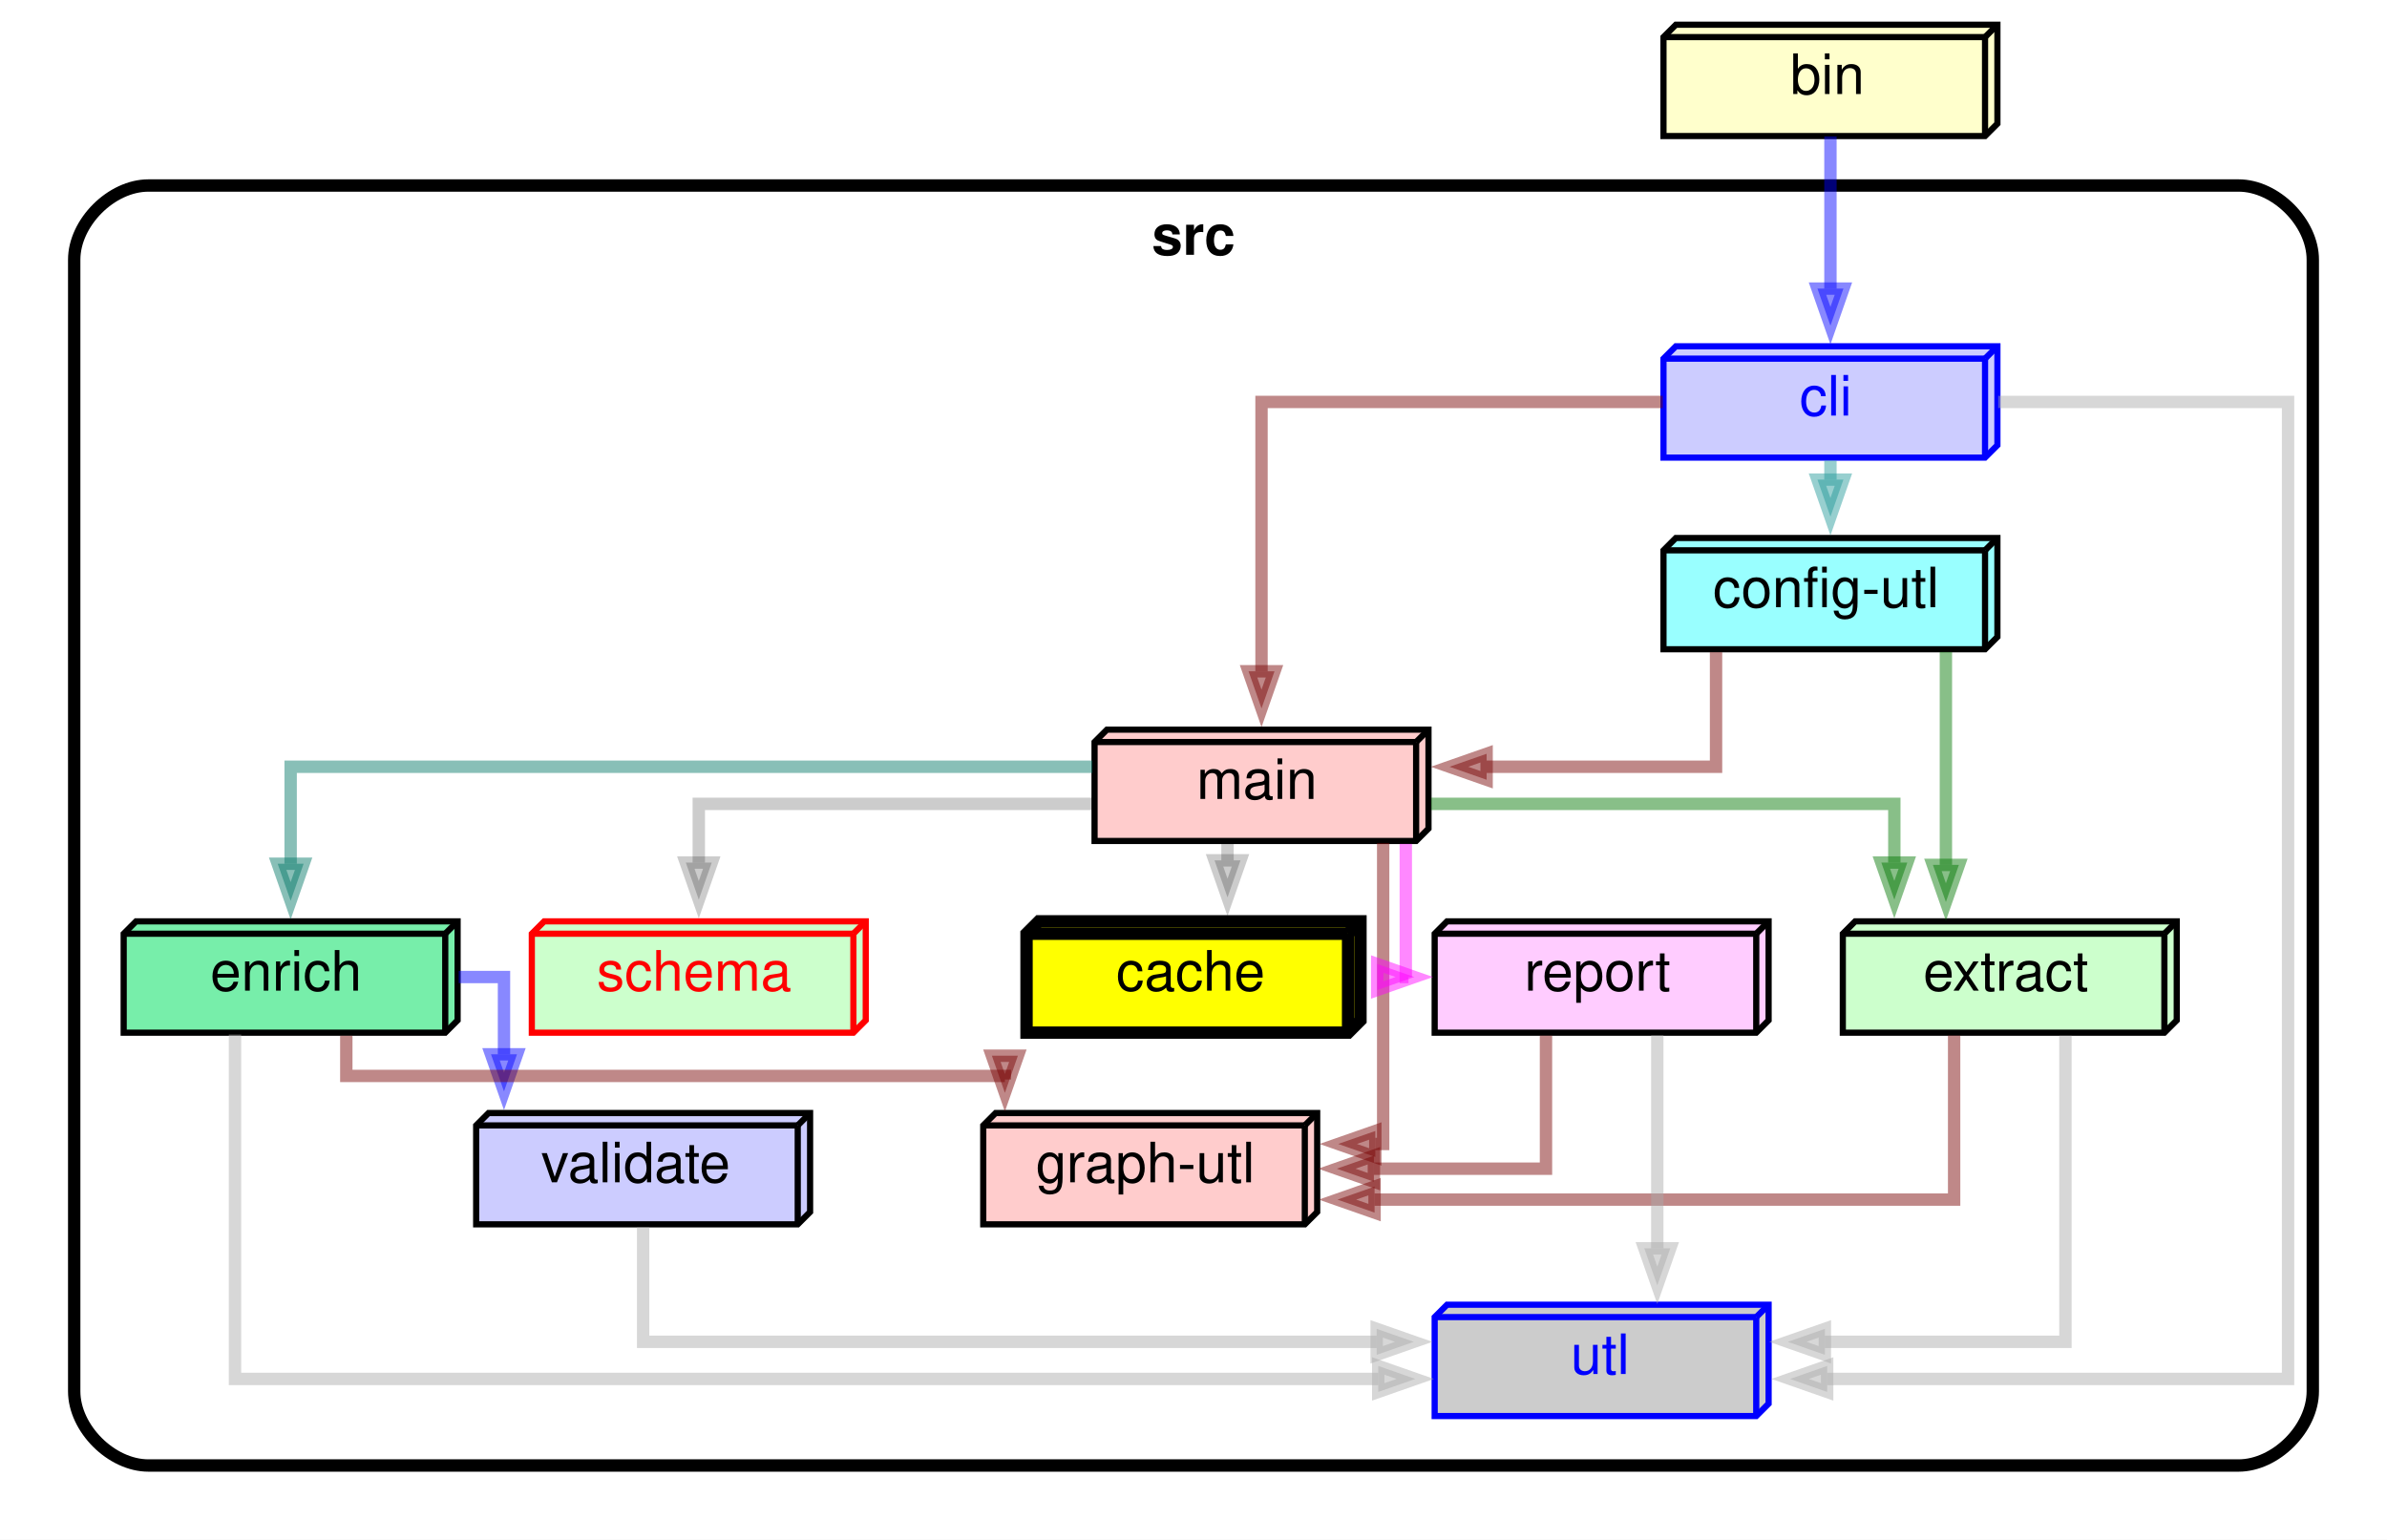
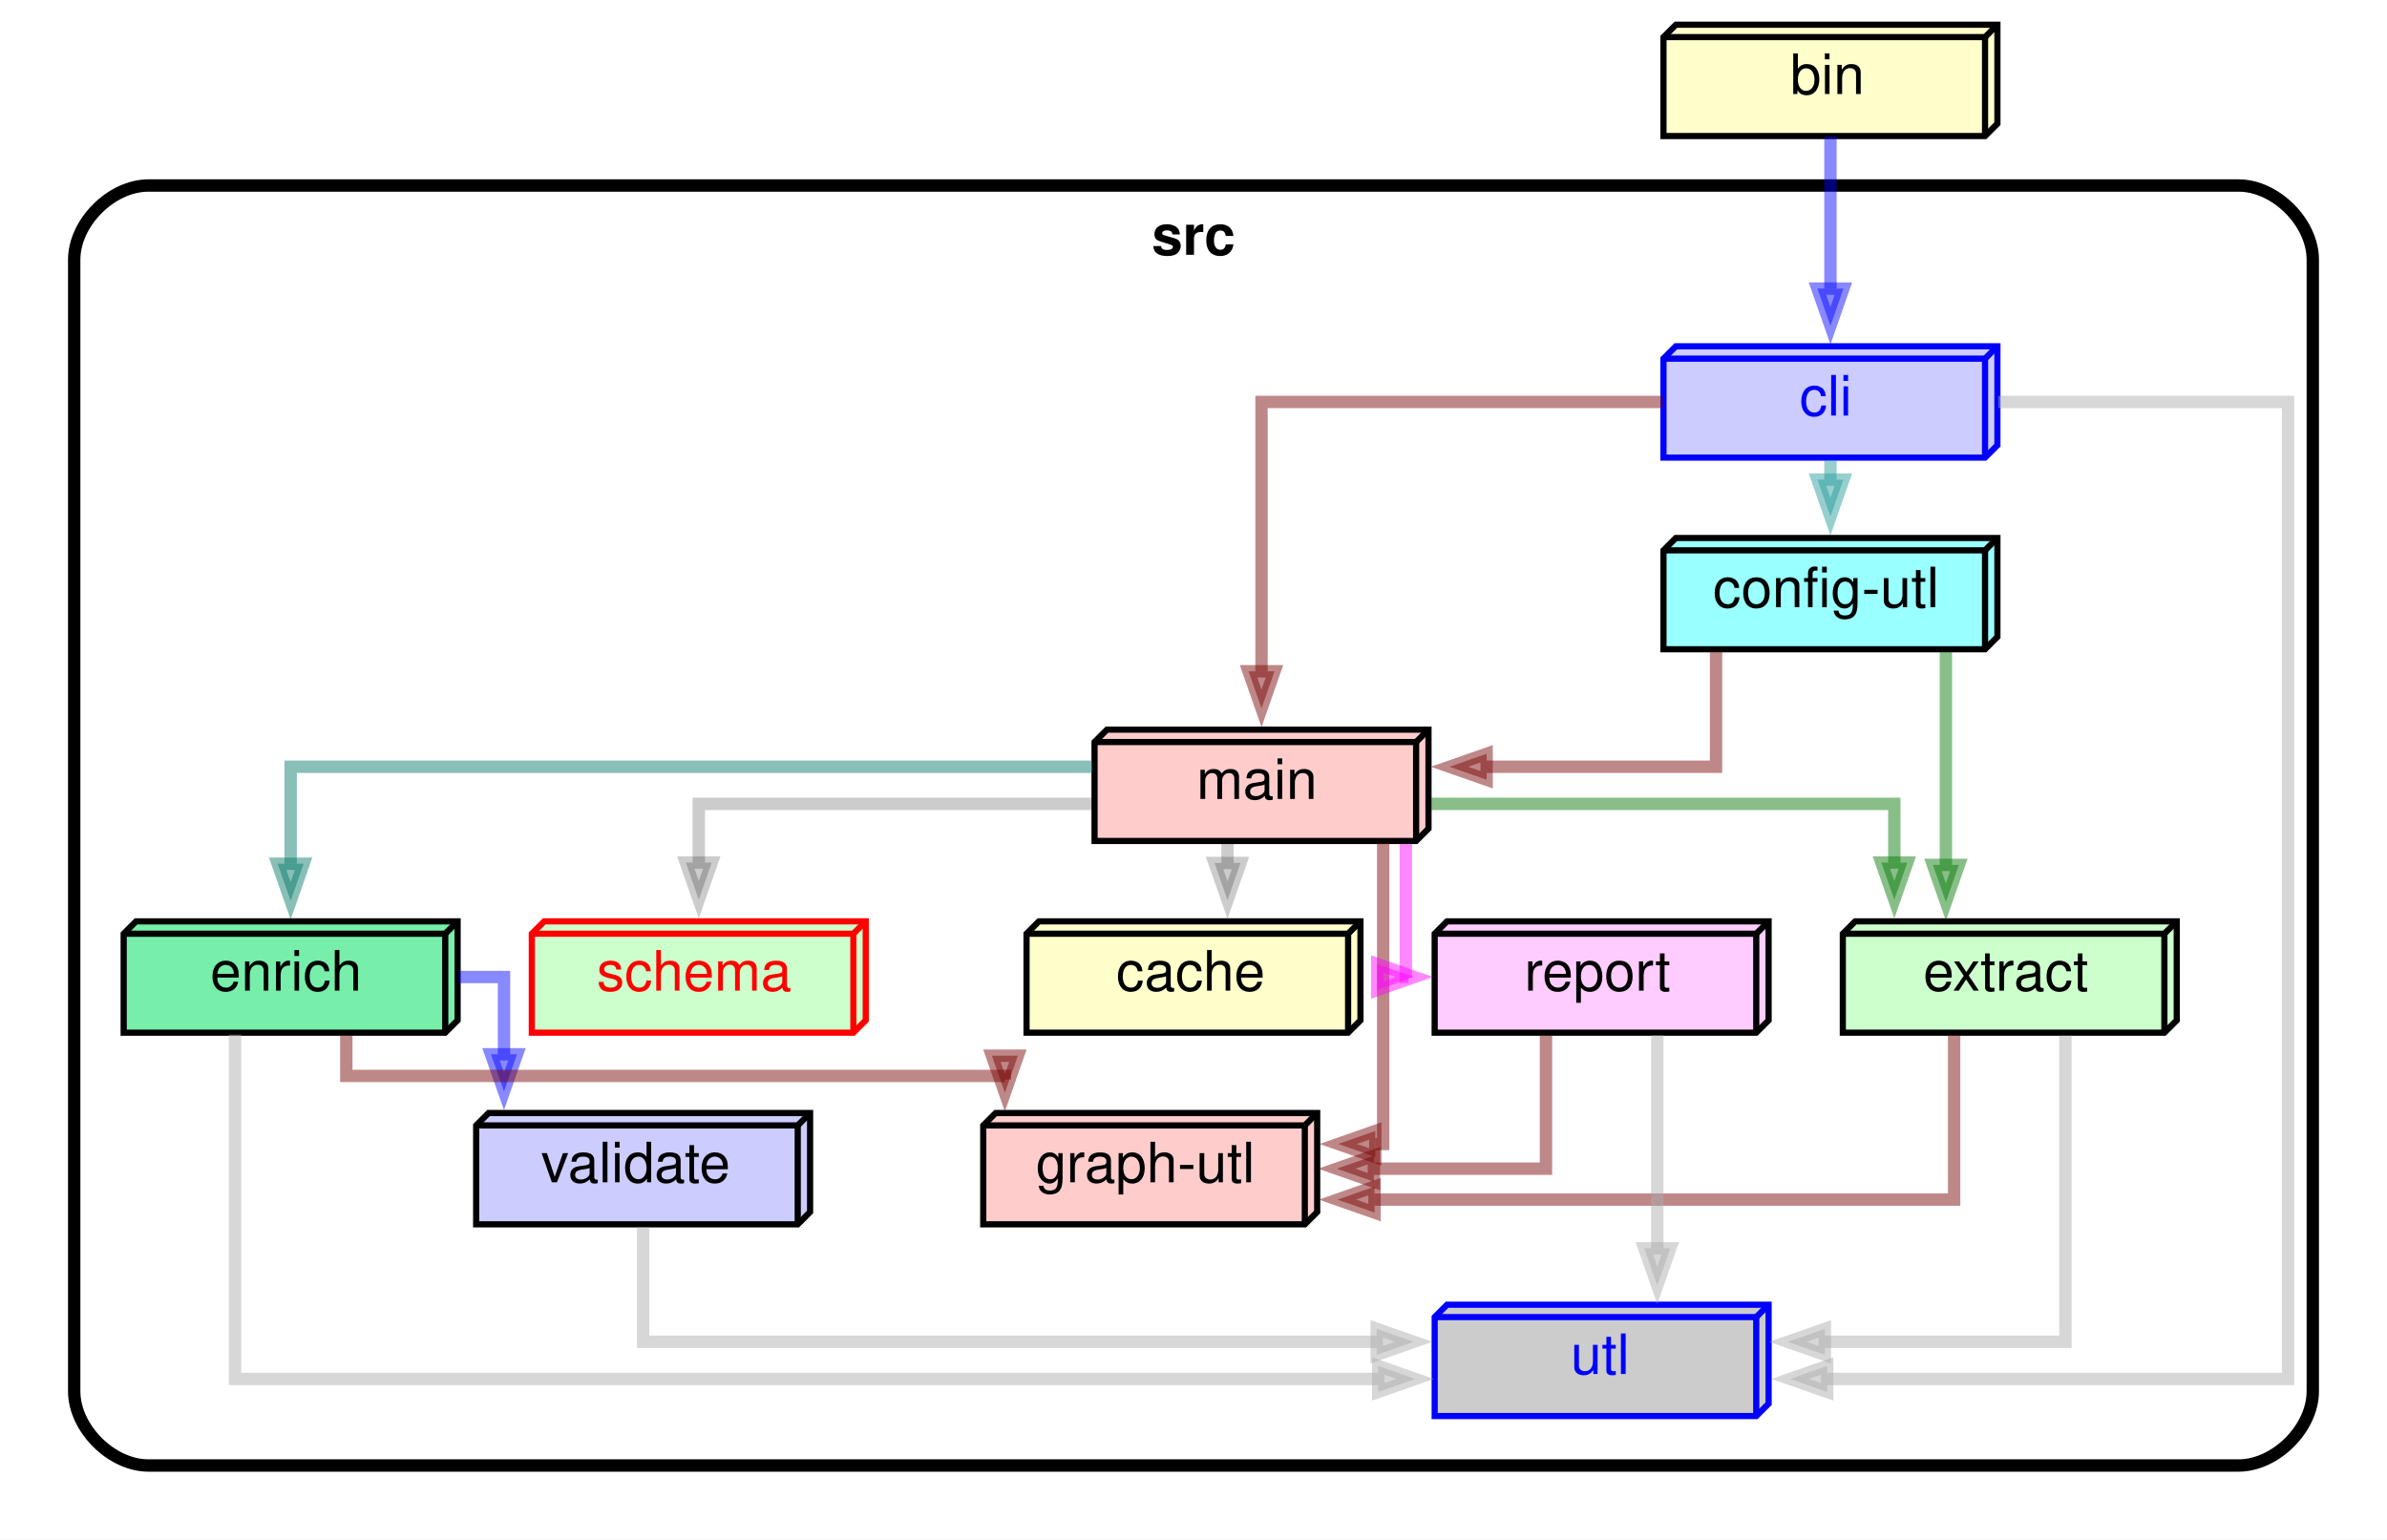
<svg xmlns="http://www.w3.org/2000/svg" xmlns:xlink="http://www.w3.org/1999/xlink" width="386pt" height="249pt" viewBox="0.00 0.00 386.00 249.00">
  <g id="graph0" class="graph" transform="scale(1 1) rotate(0) translate(4 245)">
    <polygon fill="white" stroke="none" points="-4,4 -4,-245 382,-245 382,4 -4,4" />
    <g id="clust1" class="cluster">
      <path fill="#ffffff" stroke="black" stroke-width="2" d="M20,-8C20,-8 358,-8 358,-8 364,-8 370,-14 370,-20 370,-20 370,-203 370,-203 370,-209 364,-215 358,-215 358,-215 20,-215 20,-215 14,-215 8,-209 8,-203 8,-203 8,-20 8,-20 8,-14 14,-8 20,-8" />
      <text text-anchor="middle" x="189" y="-203.8" font-family="Helvetica,sans-Serif" font-weight="bold" font-size="9.00">src</text>
    </g>
    <g id="node1" class="node">
      <g id="a_node1">
        <a xlink:href="https://github.com/sverweij/dependency-cruiser/blob/develop/bin/" xlink:title="bin">
          <polygon fill="#ffffcc" stroke="black" points="319,-241 267,-241 265,-239 265,-223 317,-223 319,-225 319,-241" />
          <polyline fill="none" stroke="black" points="317,-239 265,-239" />
          <polyline fill="none" stroke="black" points="317,-239 317,-223" />
          <polyline fill="none" stroke="black" points="317,-239 319,-241" />
          <text text-anchor="start" x="285.5" y="-229.8" font-family="Helvetica,sans-Serif" font-size="9.00">bin</text>
        </a>
      </g>
    </g>
    <g id="node2" class="node">
      <g id="a_node2">
        <a xlink:href="https://github.com/sverweij/dependency-cruiser/blob/develop/src/cli" xlink:title="not-reachable-from-folder-index">
          <polygon fill="#ccccff" stroke="blue" points="319,-189 267,-189 265,-187 265,-171 317,-171 319,-173 319,-189" />
          <polyline fill="none" stroke="blue" points="317,-187 265,-187" />
          <polyline fill="none" stroke="blue" points="317,-187 317,-171" />
          <polyline fill="none" stroke="blue" points="317,-187 319,-189" />
          <text text-anchor="start" x="287" y="-177.8" font-family="Helvetica,sans-Serif" font-size="9.00" fill="blue">cli</text>
        </a>
      </g>
    </g>
    <g id="edge1" class="edge">
      <path fill="none" stroke="#0000ff" stroke-width="2" stroke-opacity="0.467" d="M292,-222.94C292,-222.94 292,-198.33 292,-198.33" />
      <polygon fill="#0000ff" fill-opacity="0.467" stroke="#0000ff" stroke-width="2" stroke-opacity="0.467" points="294.1,-198.33 292,-192.33 289.9,-198.33 294.1,-198.33" />
    </g>
    <g id="node4" class="node">
      <g id="a_node4">
        <a xlink:href="https://github.com/sverweij/dependency-cruiser/blob/develop/src/config-utl" xlink:title="config-utl">
          <polygon fill="#99ffff" stroke="black" points="319,-158 267,-158 265,-156 265,-140 317,-140 319,-142 319,-158" />
          <polyline fill="none" stroke="black" points="317,-156 265,-156" />
          <polyline fill="none" stroke="black" points="317,-156 317,-140" />
          <polyline fill="none" stroke="black" points="317,-156 319,-158" />
          <text text-anchor="start" x="273" y="-146.8" font-family="Helvetica,sans-Serif" font-size="9.00">config-utl</text>
        </a>
      </g>
    </g>
    <g id="edge2" class="edge">
      <path fill="none" stroke="#229999" stroke-width="2" stroke-opacity="0.467" d="M292,-170.53C292,-170.53 292,-167.44 292,-167.44" />
      <polygon fill="#229999" fill-opacity="0.467" stroke="#229999" stroke-width="2" stroke-opacity="0.467" points="294.1,-167.44 292,-161.44 289.9,-167.44 294.1,-167.44" />
    </g>
    <g id="node5" class="node">
      <g id="a_node5">
        <a xlink:href="https://github.com/sverweij/dependency-cruiser/blob/develop/src/main" xlink:title="main">
          <polygon fill="#ffcccc" stroke="black" points="227,-127 175,-127 173,-125 173,-109 225,-109 227,-111 227,-127" />
          <polyline fill="none" stroke="black" points="225,-125 173,-125" />
          <polyline fill="none" stroke="black" points="225,-125 225,-109" />
          <polyline fill="none" stroke="black" points="225,-125 227,-127" />
          <text text-anchor="start" x="189.5" y="-115.8" font-family="Helvetica,sans-Serif" font-size="9.00">main</text>
        </a>
      </g>
    </g>
    <g id="edge3" class="edge">
      <path fill="none" stroke="#770000" stroke-width="2" stroke-opacity="0.467" d="M264.89,-180C237.76,-180 200,-180 200,-180 200,-180 200,-136.44 200,-136.44" />
      <polygon fill="#770000" fill-opacity="0.467" stroke="#770000" stroke-width="2" stroke-opacity="0.467" points="202.1,-136.44 200,-130.44 197.9,-136.44 202.1,-136.44" />
    </g>
    <g id="node6" class="node">
      <g id="a_node6">
        <a xlink:href="https://github.com/sverweij/dependency-cruiser/blob/develop/src/utl" xlink:title="utl-module-not-shared-enough">
          <polygon fill="#cccccc" stroke="blue" points="282,-34 230,-34 228,-32 228,-16 280,-16 282,-18 282,-34" />
          <polyline fill="none" stroke="blue" points="280,-32 228,-32" />
          <polyline fill="none" stroke="blue" points="280,-32 280,-16" />
          <polyline fill="none" stroke="blue" points="280,-32 282,-34" />
          <text text-anchor="start" x="250" y="-22.8" font-family="Helvetica,sans-Serif" font-size="9.00" fill="blue">utl</text>
        </a>
      </g>
    </g>
    <g id="edge4" class="edge">
      <path fill="none" stroke="#aaaaaa" stroke-width="2" stroke-opacity="0.467" d="M319.13,-180C340.25,-180 366,-180 366,-180 366,-180 366,-22 366,-22 366,-22 291.47,-22 291.47,-22" />
      <polygon fill="#aaaaaa" fill-opacity="0.467" stroke="#aaaaaa" stroke-width="2" stroke-opacity="0.467" points="291.47,-19.9 285.47,-22 291.47,-24.1 291.47,-19.9" />
    </g>
    <g id="node3" class="node">
      <g id="a_node3">
        <a xlink:href="https://github.com/sverweij/dependency-cruiser/blob/develop/src/cache" xlink:title="cache">
-           <polygon fill="yellow" stroke="black" stroke-width="2" points="216,-96 164,-96 162,-94 162,-78 214,-78 216,-80 216,-96" />
-           <polyline fill="none" stroke="black" stroke-width="2" points="214,-94 162,-94" />
-           <polyline fill="none" stroke="black" stroke-width="2" points="214,-94 214,-78" />
-           <polyline fill="none" stroke="black" stroke-width="2" points="214,-94 216,-96" />
+           <polygon fill="#ffffcc" stroke="black" points="216,-96 164,-96 162,-94 162,-78 214,-78 216,-80 216,-96" />
+           <polyline fill="none" stroke="black" points="214,-94 162,-94" />
+           <polyline fill="none" stroke="black" points="214,-94 214,-78" />
+           <polyline fill="none" stroke="black" points="214,-94 216,-96" />
          <text text-anchor="start" x="176.5" y="-84.8" font-family="Helvetica,sans-Serif" font-size="9.00">cache</text>
        </a>
      </g>
    </g>
    <g id="edge6" class="edge">
      <path fill="none" stroke="#770000" stroke-width="2" stroke-opacity="0.467" d="M273.5,-139.52C273.5,-131.4 273.5,-121 273.5,-121 273.5,-121 236.4,-121 236.4,-121" />
      <polygon fill="#770000" fill-opacity="0.467" stroke="#770000" stroke-width="2" stroke-opacity="0.467" points="236.4,-118.9 230.4,-121 236.4,-123.1 236.4,-118.9" />
    </g>
    <g id="node7" class="node">
      <g id="a_node7">
        <a xlink:href="https://github.com/sverweij/dependency-cruiser/blob/develop/src/extract" xlink:title="extract">
          <polygon fill="#ccffcc" stroke="black" points="348,-96 296,-96 294,-94 294,-78 346,-78 348,-80 348,-96" />
          <polyline fill="none" stroke="black" points="346,-94 294,-94" />
          <polyline fill="none" stroke="black" points="346,-94 346,-78" />
          <polyline fill="none" stroke="black" points="346,-94 348,-96" />
          <text text-anchor="start" x="307" y="-84.8" font-family="Helvetica,sans-Serif" font-size="9.00">extract</text>
        </a>
      </g>
    </g>
    <g id="edge5" class="edge">
      <path fill="none" stroke="#007700" stroke-width="2" stroke-opacity="0.467" d="M310.67,-139.58C310.67,-139.58 310.67,-105.13 310.67,-105.13" />
      <polygon fill="#007700" fill-opacity="0.467" stroke="#007700" stroke-width="2" stroke-opacity="0.467" points="312.77,-105.13 310.67,-99.13 308.57,-105.13 312.77,-105.13" />
    </g>
    <g id="edge12" class="edge">
-       <path fill="none" stroke="#000000" stroke-width="2" stroke-opacity="0.2" d="M194.5,-108.53C194.5,-108.53 194.5,-105.87 194.5,-105.87" />
-       <polygon fill="#000000" fill-opacity="0.2" stroke="#000000" stroke-width="2" stroke-opacity="0.2" points="196.6,-105.87 194.5,-99.87 192.4,-105.87 196.6,-105.87" />
+       <path fill="none" stroke="#000000" stroke-width="2" stroke-opacity="0.2" d="M194.5,-108.53C194.5,-108.53 194.5,-105.44 194.5,-105.44" />
+       <polygon fill="#000000" fill-opacity="0.2" stroke="#000000" stroke-width="2" stroke-opacity="0.2" points="196.6,-105.44 194.5,-99.44 192.4,-105.44 196.6,-105.44" />
    </g>
    <g id="edge14" class="edge">
      <path fill="none" stroke="#007700" stroke-width="2" stroke-opacity="0.467" d="M227.42,-115C257.74,-115 302.33,-115 302.33,-115 302.33,-115 302.33,-105.51 302.33,-105.51" />
      <polygon fill="#007700" fill-opacity="0.467" stroke="#007700" stroke-width="2" stroke-opacity="0.467" points="304.43,-105.51 302.33,-99.51 300.23,-105.51 304.43,-105.51" />
    </g>
    <g id="node8" class="node">
      <g id="a_node8">
        <a xlink:href="https://github.com/sverweij/dependency-cruiser/blob/develop/src/enrich" xlink:title="enrich">
          <polygon fill="#77eeaa" stroke="black" points="70,-96 18,-96 16,-94 16,-78 68,-78 70,-80 70,-96" />
          <polyline fill="none" stroke="black" points="68,-94 16,-94" />
          <polyline fill="none" stroke="black" points="68,-94 68,-78" />
          <polyline fill="none" stroke="black" points="68,-94 70,-96" />
          <text text-anchor="start" x="30" y="-84.8" font-family="Helvetica,sans-Serif" font-size="9.00">enrich</text>
        </a>
      </g>
    </g>
    <g id="edge13" class="edge">
      <path fill="none" stroke="#007766" stroke-width="2" stroke-opacity="0.467" d="M172.65,-121C127.67,-121 43,-121 43,-121 43,-121 43,-105.32 43,-105.32" />
      <polygon fill="#007766" fill-opacity="0.467" stroke="#007766" stroke-width="2" stroke-opacity="0.467" points="45.1,-105.32 43,-99.32 40.9,-105.32 45.1,-105.32" />
    </g>
    <g id="node10" class="node">
      <g id="a_node10">
        <a xlink:href="https://github.com/sverweij/dependency-cruiser/blob/develop/src/graph-utl" xlink:title="graph-utl">
          <polygon fill="#ffcccc" stroke="black" points="209,-65 157,-65 155,-63 155,-47 207,-47 209,-49 209,-65" />
          <polyline fill="none" stroke="black" points="207,-63 155,-63" />
          <polyline fill="none" stroke="black" points="207,-63 207,-47" />
          <polyline fill="none" stroke="black" points="207,-63 209,-65" />
          <text text-anchor="start" x="163.5" y="-53.8" font-family="Helvetica,sans-Serif" font-size="9.00">graph-utl</text>
        </a>
      </g>
    </g>
    <g id="edge17" class="edge">
      <path fill="none" stroke="#770000" stroke-width="2" stroke-opacity="0.467" d="M219.67,-108.68C219.67,-92.29 219.67,-60 219.67,-60 219.67,-60 218.4,-60 218.4,-60" />
      <polygon fill="#770000" fill-opacity="0.467" stroke="#770000" stroke-width="2" stroke-opacity="0.467" points="218.4,-57.9 212.4,-60 218.4,-62.1 218.4,-57.9" />
    </g>
    <g id="node11" class="node">
      <g id="a_node11">
        <a xlink:href="https://github.com/sverweij/dependency-cruiser/blob/develop/src/schema" xlink:title="not-unreachable-from-cli">
          <polygon fill="#ccffcc" stroke="red" points="136,-96 84,-96 82,-94 82,-78 134,-78 136,-80 136,-96" />
          <polyline fill="none" stroke="red" points="134,-94 82,-94" />
          <polyline fill="none" stroke="red" points="134,-94 134,-78" />
          <polyline fill="none" stroke="red" points="134,-94 136,-96" />
          <text text-anchor="start" x="92.5" y="-84.8" font-family="Helvetica,sans-Serif" font-size="9.00" fill="red">schema</text>
        </a>
      </g>
    </g>
    <g id="edge15" class="edge">
      <path fill="none" stroke="#000000" stroke-width="2" stroke-opacity="0.2" d="M172.7,-115C145.89,-115 109,-115 109,-115 109,-115 109,-105.51 109,-105.51" />
      <polygon fill="#000000" fill-opacity="0.2" stroke="#000000" stroke-width="2" stroke-opacity="0.2" points="111.1,-105.51 109,-99.51 106.9,-105.51 111.1,-105.51" />
    </g>
    <g id="node12" class="node">
      <g id="a_node12">
        <a xlink:href="https://github.com/sverweij/dependency-cruiser/blob/develop/src/report" xlink:title="report">
          <polygon fill="#ffccff" stroke="black" points="282,-96 230,-96 228,-94 228,-78 280,-78 282,-80 282,-96" />
          <polyline fill="none" stroke="black" points="280,-94 228,-94" />
          <polyline fill="none" stroke="black" points="280,-94 280,-78" />
          <polyline fill="none" stroke="black" points="280,-94 282,-96" />
          <text text-anchor="start" x="242.5" y="-84.8" font-family="Helvetica,sans-Serif" font-size="9.00">report</text>
        </a>
      </g>
    </g>
    <g id="edge16" class="edge">
      <path fill="none" stroke="#ff00ff" stroke-width="2" stroke-opacity="0.467" d="M223.33,-108.53C223.33,-99.41 223.33,-87 223.33,-87 223.33,-87 223.77,-87 223.77,-87" />
      <polygon fill="#ff00ff" fill-opacity="0.467" stroke="#ff00ff" stroke-width="2" stroke-opacity="0.467" points="218.71,-89.1 224.71,-87 218.71,-84.9 218.71,-89.1" />
    </g>
    <g id="edge11" class="edge">
      <path fill="none" stroke="#aaaaaa" stroke-width="2" stroke-opacity="0.467" d="M330,-77.52C330,-60.84 330,-28 330,-28 330,-28 291.1,-28 291.1,-28" />
      <polygon fill="#aaaaaa" fill-opacity="0.467" stroke="#aaaaaa" stroke-width="2" stroke-opacity="0.467" points="291.1,-25.9 285.1,-28 291.1,-30.1 291.1,-25.9" />
    </g>
    <g id="edge10" class="edge">
      <path fill="none" stroke="#770000" stroke-width="2" stroke-opacity="0.467" d="M312,-77.54C312,-66.88 312,-51 312,-51 312,-51 218.28,-51 218.28,-51" />
      <polygon fill="#770000" fill-opacity="0.467" stroke="#770000" stroke-width="2" stroke-opacity="0.467" points="218.28,-48.9 212.28,-51 218.28,-53.1 218.28,-48.9" />
    </g>
    <g id="edge9" class="edge">
      <path fill="none" stroke="#aaaaaa" stroke-width="2" stroke-opacity="0.467" d="M34,-77.69C34,-59.71 34,-22 34,-22 34,-22 218.87,-22 218.87,-22" />
      <polygon fill="#aaaaaa" fill-opacity="0.467" stroke="#aaaaaa" stroke-width="2" stroke-opacity="0.467" points="218.87,-24.1 224.87,-22 218.87,-19.9 218.87,-24.1" />
    </g>
    <g id="node9" class="node">
      <g id="a_node9">
        <a xlink:href="https://github.com/sverweij/dependency-cruiser/blob/develop/src/validate" xlink:title="validate">
          <polygon fill="#ccccff" stroke="black" points="127,-65 75,-65 73,-63 73,-47 125,-47 127,-49 127,-65" />
          <polyline fill="none" stroke="black" points="125,-63 73,-63" />
          <polyline fill="none" stroke="black" points="125,-63 125,-47" />
          <polyline fill="none" stroke="black" points="125,-63 127,-65" />
          <text text-anchor="start" x="83.5" y="-53.8" font-family="Helvetica,sans-Serif" font-size="9.00">validate</text>
        </a>
      </g>
    </g>
    <g id="edge7" class="edge">
      <path fill="none" stroke="#0000ff" stroke-width="2" stroke-opacity="0.467" d="M70.18,-87C74.46,-87 77.5,-87 77.5,-87 77.5,-87 77.5,-74.5 77.5,-74.5" />
      <polygon fill="#0000ff" fill-opacity="0.467" stroke="#0000ff" stroke-width="2" stroke-opacity="0.467" points="79.6,-74.5 77.5,-68.5 75.4,-74.5 79.6,-74.5" />
    </g>
    <g id="edge8" class="edge">
      <path fill="none" stroke="#770000" stroke-width="2" stroke-opacity="0.467" d="M52,-77.51C52,-74.06 52,-71 52,-71 52,-71 158.5,-71 158.5,-71 158.5,-71 158.5,-70.42 158.5,-70.42" />
      <polygon fill="#770000" fill-opacity="0.467" stroke="#770000" stroke-width="2" stroke-opacity="0.467" points="160.6,-74.27 158.5,-68.27 156.4,-74.27 160.6,-74.27" />
    </g>
    <g id="edge20" class="edge">
      <path fill="none" stroke="#aaaaaa" stroke-width="2" stroke-opacity="0.467" d="M100,-46.52C100,-38.4 100,-28 100,-28 100,-28 218.62,-28 218.62,-28" />
      <polygon fill="#aaaaaa" fill-opacity="0.467" stroke="#aaaaaa" stroke-width="2" stroke-opacity="0.467" points="218.62,-30.1 224.62,-28 218.62,-25.9 218.62,-30.1" />
    </g>
    <g id="edge19" class="edge">
      <path fill="none" stroke="#aaaaaa" stroke-width="2" stroke-opacity="0.467" d="M264,-77.58C264,-77.58 264,-43.13 264,-43.13" />
      <polygon fill="#aaaaaa" fill-opacity="0.467" stroke="#aaaaaa" stroke-width="2" stroke-opacity="0.467" points="266.1,-43.13 264,-37.13 261.9,-43.13 266.1,-43.13" />
    </g>
    <g id="edge18" class="edge">
      <path fill="none" stroke="#770000" stroke-width="2" stroke-opacity="0.467" d="M246,-77.53C246,-68.41 246,-56 246,-56 246,-56 218.17,-56 218.17,-56" />
      <polygon fill="#770000" fill-opacity="0.467" stroke="#770000" stroke-width="2" stroke-opacity="0.467" points="218.17,-53.9 212.17,-56 218.17,-58.1 218.17,-53.9" />
    </g>
  </g>
</svg>
